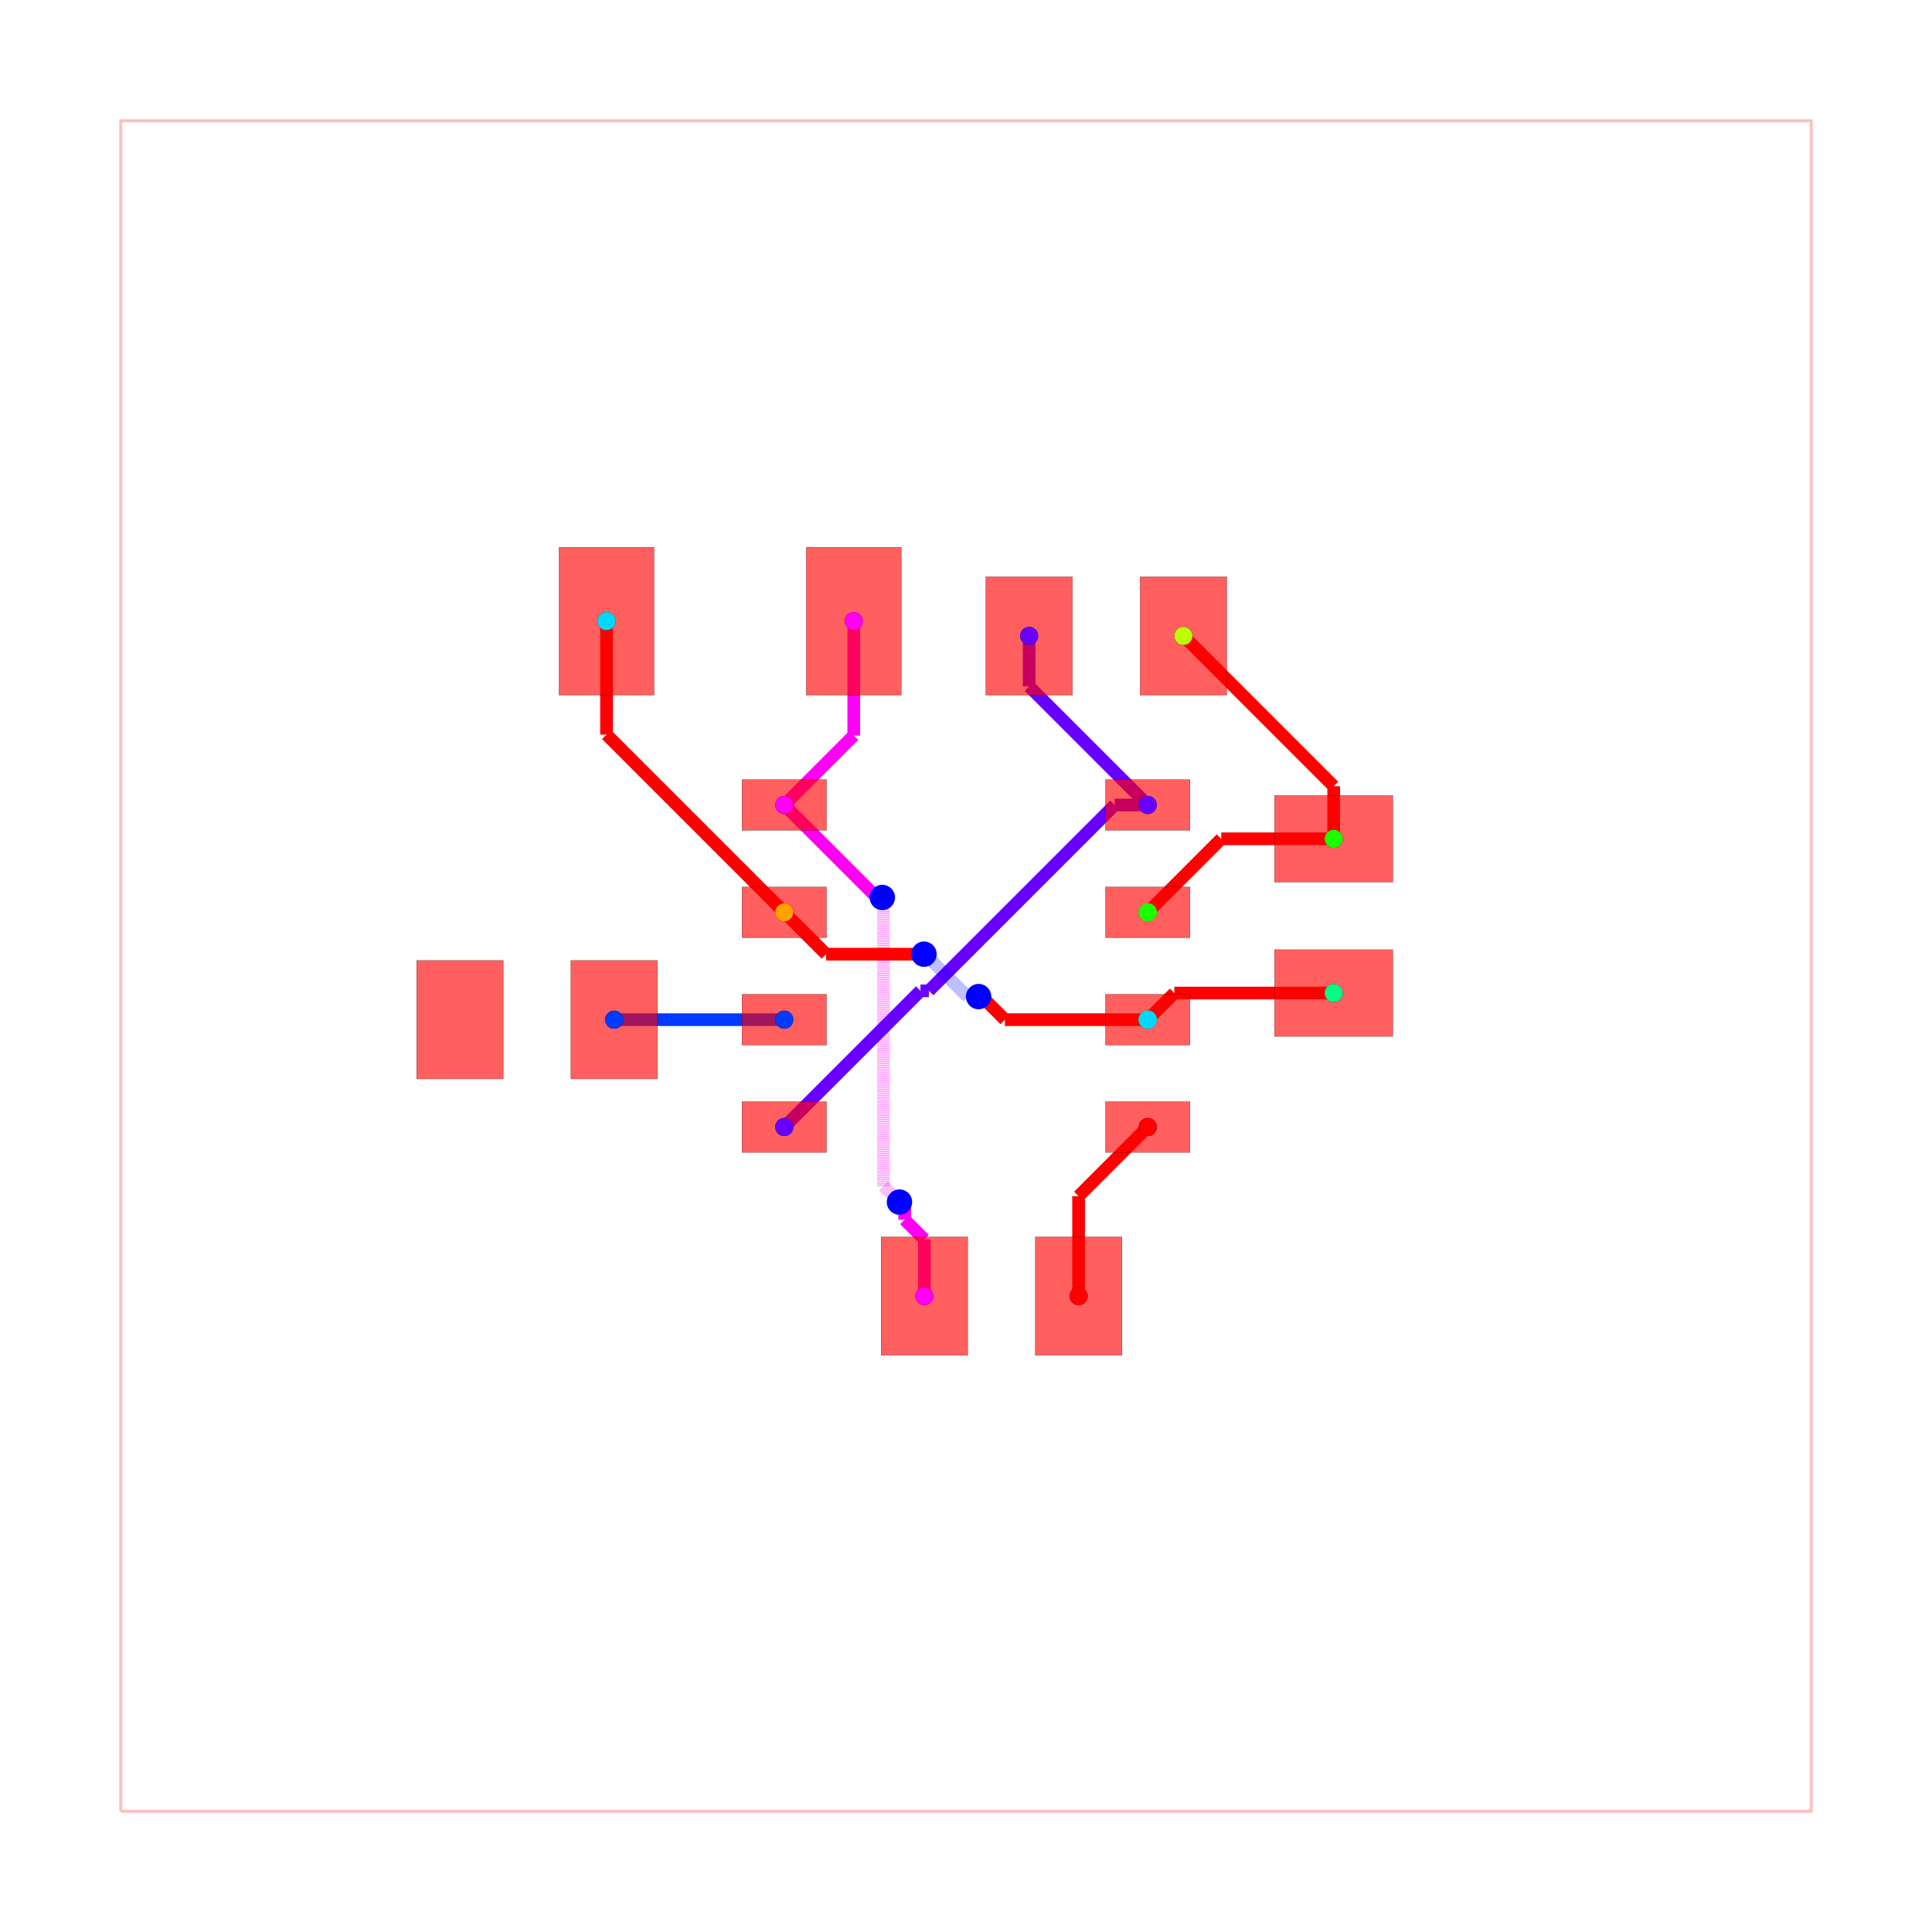
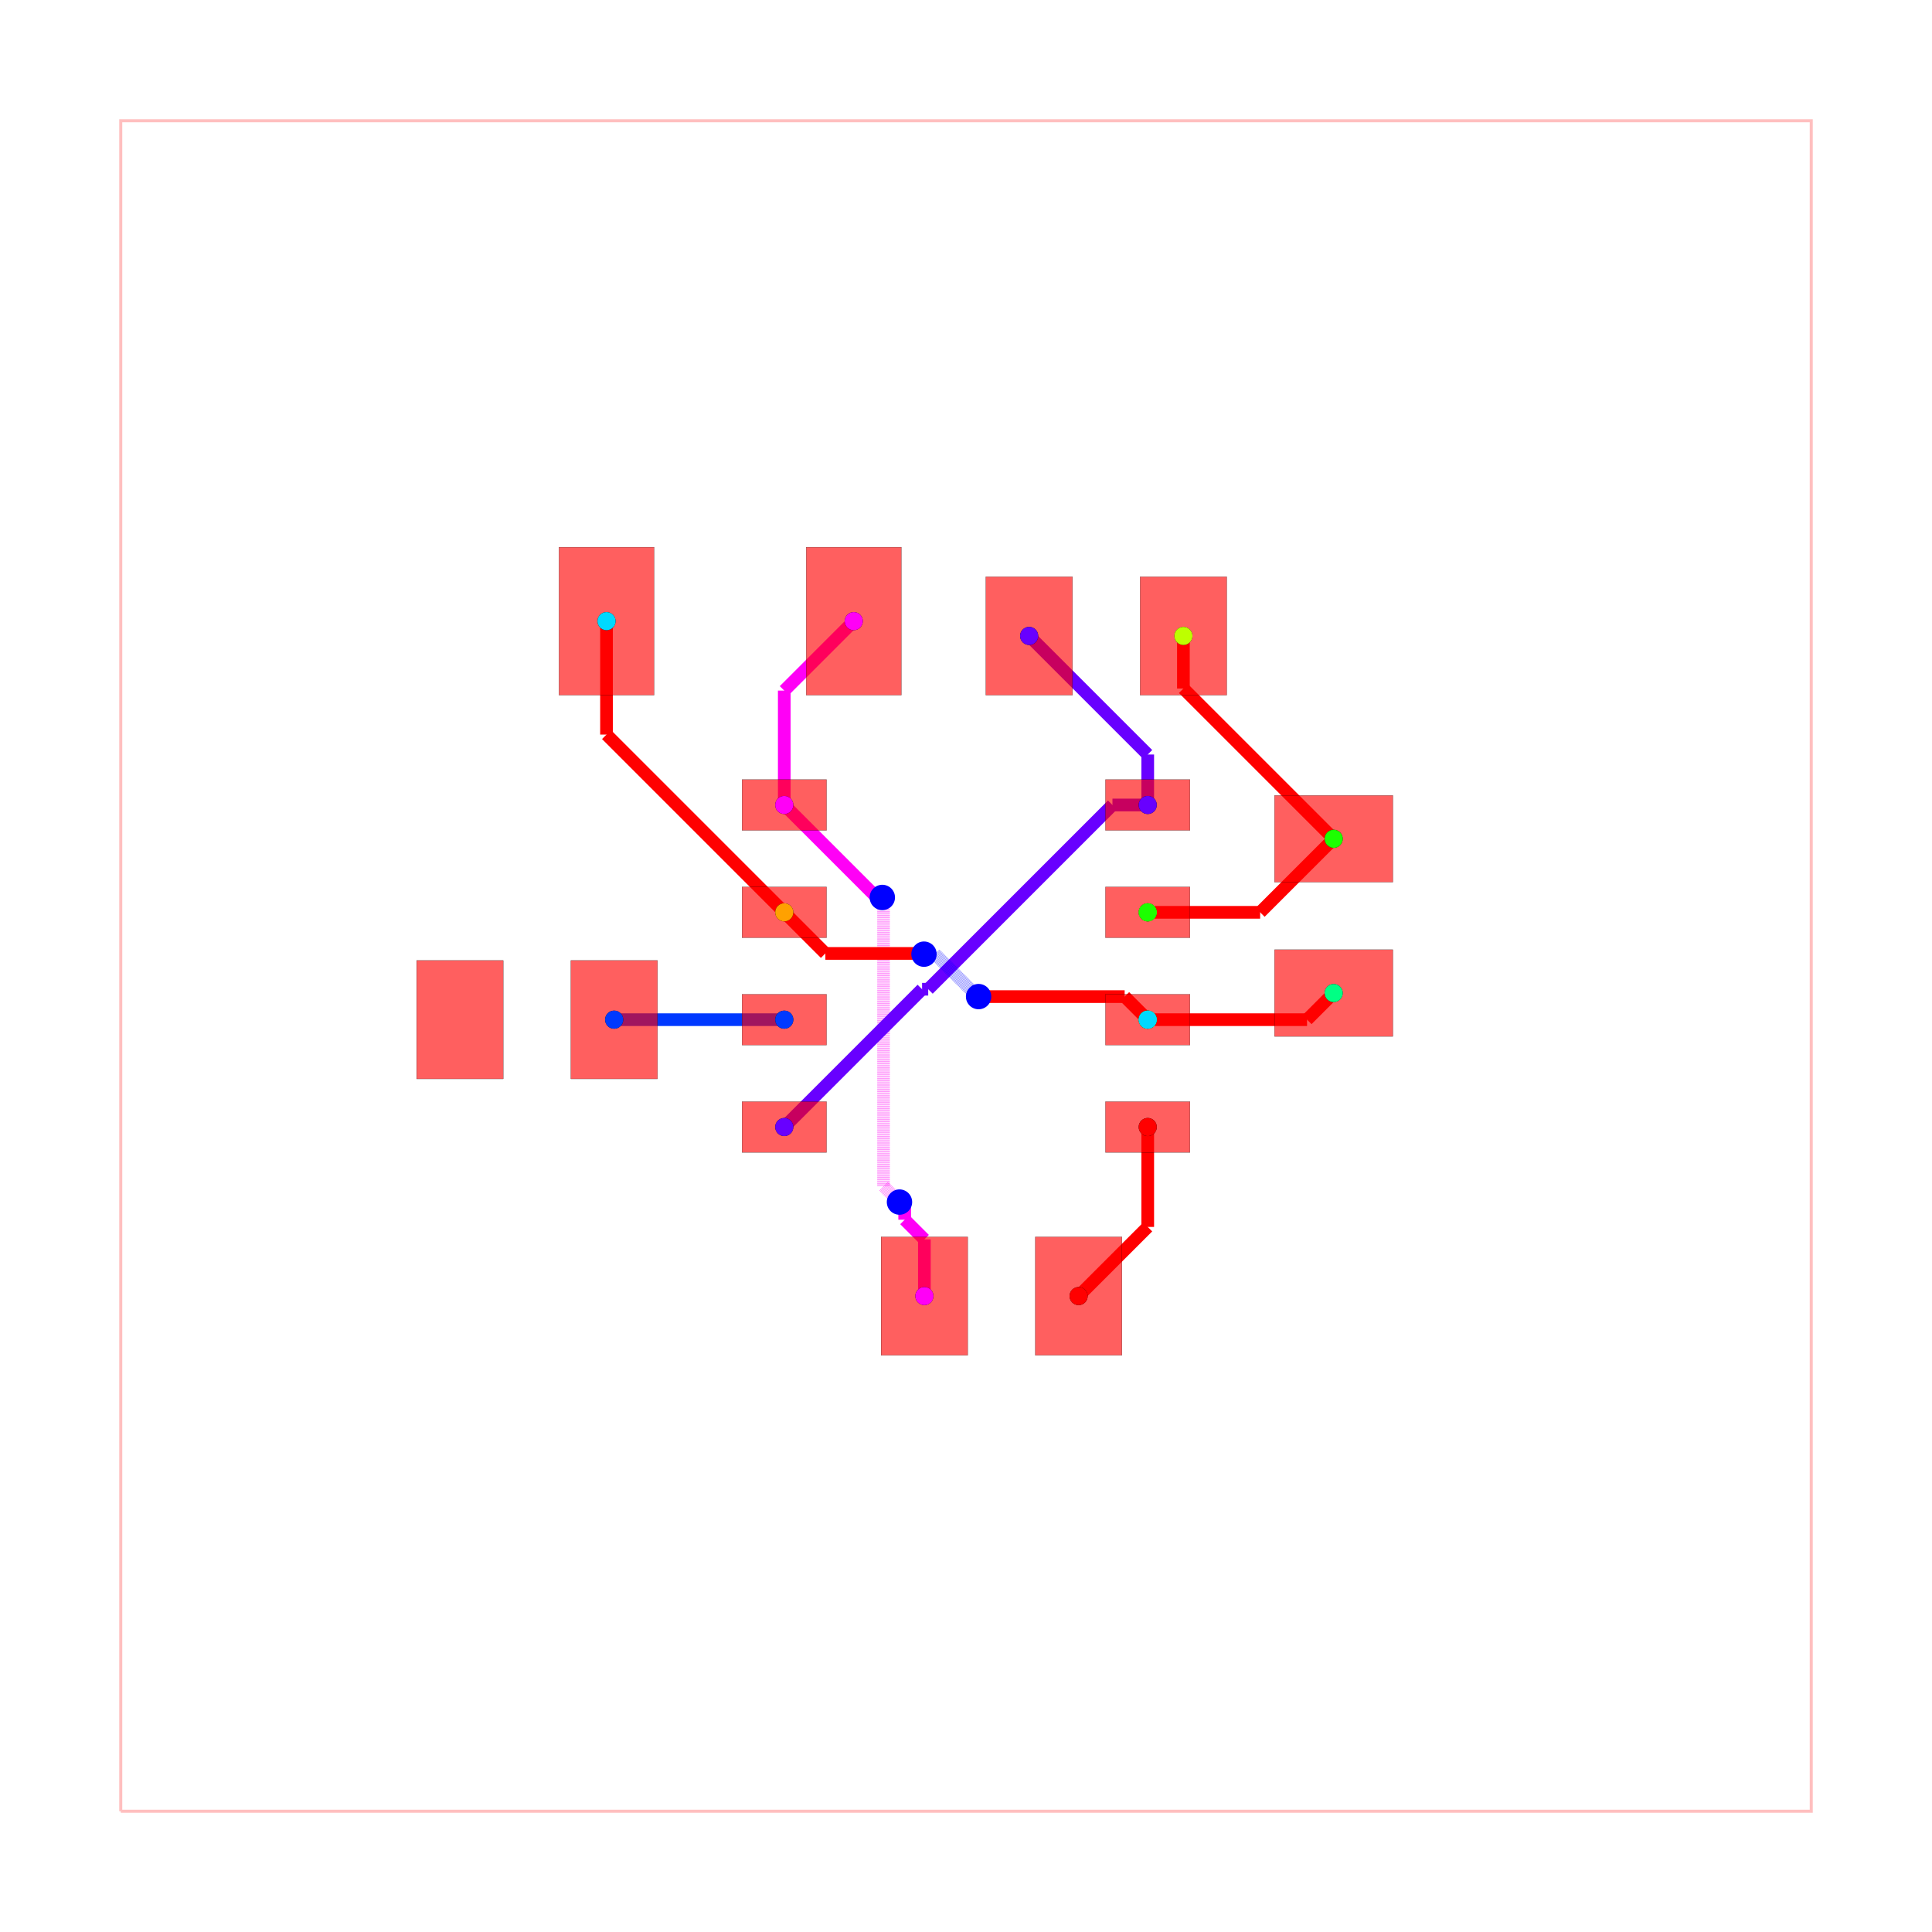
<svg xmlns="http://www.w3.org/2000/svg" width="640" height="640" viewBox="0 0 640 640">
  <rect width="100%" height="100%" fill="white" />
  <g>
    <polyline data-points="-10,-10 10,-10 10,10 -10,10 -10,-10" data-type="line" data-label="" points="40,600 600,600 600,40 40,40 40,600" fill="none" stroke="rgba(255,0,0,0.25)" stroke-width="1px" />
  </g>
  <g>
-     <polyline data-points="-1.328,4.08 -1.328,2.727" data-type="line" data-label="" points="282.816,205.76 282.816,243.644" fill="none" stroke="hsl(302.222, 100%, 50%)" stroke-width="4.2" />
-   </g>
-   <g>
-     <polyline data-points="-1.328,2.727 -2.15,1.905" data-type="line" data-label="" points="282.816,243.644 259.8,266.66" fill="none" stroke="hsl(302.222, 100%, 50%)" stroke-width="4.2" />
-   </g>
-   <g>
-     <polyline data-points="-0.493,-3.905 -0.493,-3.23398845940379" data-type="line" data-label="" points="306.196,429.34 306.196,410.552" fill="none" stroke="hsl(302.222, 100%, 50%)" stroke-width="4.2" />
-   </g>
-   <g>
-     <polyline data-points="-0.493,-3.23398845940379 -0.7255735461488207,-3.0014149132549695" data-type="line" data-label="" points="306.196,410.552 299.684,404.04" fill="none" stroke="hsl(302.222, 100%, 50%)" stroke-width="4.2" />
-   </g>
-   <g>
-     <polyline data-points="-0.7255735461488207,-3.0014149132549695 -0.7255735461488207,-2.8544264538511794" data-type="line" data-label="" points="299.684,404.04 299.684,399.924" fill="none" stroke="hsl(302.222, 100%, 50%)" stroke-width="4.2" />
-   </g>
-   <g>
-     <polyline data-points="-0.7255735461488207,-2.8544264538511794 -0.787,-2.793" data-type="line" data-label="" points="299.684,399.924 297.964,398.204" fill="none" stroke="hsl(302.222, 100%, 50%)" stroke-width="4.2" />
+     <polyline data-points="-2.15,1.905 -2.15,3.258" data-type="line" data-label="" points="259.8,266.66 259.8,228.776" fill="none" stroke="hsl(302.222, 100%, 50%)" stroke-width="4.2" />
+   </g>
+   <g>
+     <polyline data-points="-2.15,3.258 -1.328,4.08" data-type="line" data-label="" points="259.8,228.776 282.816,205.76" fill="none" stroke="hsl(302.222, 100%, 50%)" stroke-width="4.2" />
+   </g>
+   <g>
+     <polyline data-points="-0.49254404229996707,-3.9050000000000002 -0.49254404229996707,-3.2344446212940854" data-type="line" data-label="" points="306.209,429.34 306.209,410.564" fill="none" stroke="hsl(302.222, 100%, 50%)" stroke-width="4.2" />
+   </g>
+   <g>
+     <polyline data-points="-0.49254404229996707,-3.2344446212940854 -0.7254401536113004,-3.001548509982752" data-type="line" data-label="" points="306.209,410.564 299.688,404.043" fill="none" stroke="hsl(302.222, 100%, 50%)" stroke-width="4.2" />
+   </g>
+   <g>
+     <polyline data-points="-0.7254401536113004,-3.001548509982752 -0.7254401536113004,-2.8545598463886996" data-type="line" data-label="" points="299.688,404.043 299.688,399.928" fill="none" stroke="hsl(302.222, 100%, 50%)" stroke-width="4.2" />
+   </g>
+   <g>
+     <polyline data-points="-0.7254401536113004,-2.8545598463886996 -0.787,-2.793" data-type="line" data-label="" points="299.688,399.928 297.964,398.204" fill="none" stroke="hsl(302.222, 100%, 50%)" stroke-width="4.2" />
  </g>
  <g>
    <polyline data-points="-0.787,-2.793 -0.9756161826716677,-2.6043838173283325" data-type="line" data-label="" points="297.964,398.204 292.683,392.923" fill="none" stroke="rgba(255,0,247,0.5)" stroke-width="4.2" stroke-dasharray="0.2 0.2" />
  </g>
  <g>
    <polyline data-points="-0.9756161826716677,-2.6043838173283325 -0.9756161826716677,0.6277839953011548" data-type="line" data-label="" points="292.683,392.923 292.683,302.422" fill="none" stroke="rgba(255,0,247,0.5)" stroke-width="4.2" stroke-dasharray="0.2 0.2" />
  </g>
  <g>
    <polyline data-points="-0.9756161826716677,0.6277839953011548 -0.9756161826716677,0.7966161826716678" data-type="line" data-label="" points="292.683,302.422 292.683,297.695" fill="none" stroke="rgba(255,0,247,0.5)" stroke-width="4.2" stroke-dasharray="0.2 0.2" />
  </g>
  <g>
    <polyline data-points="-0.9756161826716677,0.7966161826716678 -0.99,0.811" data-type="line" data-label="" points="292.683,297.695 292.28,297.292" fill="none" stroke="rgba(255,0,247,0.5)" stroke-width="4.2" stroke-dasharray="0.2 0.2" />
  </g>
  <g>
    <polyline data-points="-0.99,0.811 -1.056,0.811" data-type="line" data-label="" points="292.28,297.292 290.432,297.292" fill="none" stroke="hsl(302.222, 100%, 50%)" stroke-width="4.2" />
  </g>
  <g>
    <polyline data-points="-1.056,0.811 -2.15,1.905" data-type="line" data-label="" points="290.432,297.292 259.8,266.66" fill="none" stroke="hsl(302.222, 100%, 50%)" stroke-width="4.2" />
  </g>
  <g>
-     <polyline data-points="0.747,3.905 0.747,3.308" data-type="line" data-label="" points="340.916,210.66 340.916,227.376" fill="none" stroke="hsl(264.444, 100%, 50%)" stroke-width="4.2" />
-   </g>
-   <g>
-     <polyline data-points="0.747,3.308 2.15,1.905" data-type="line" data-label="" points="340.916,227.376 380.2,266.66" fill="none" stroke="hsl(264.444, 100%, 50%)" stroke-width="4.2" />
-   </g>
-   <g>
-     <polyline data-points="2.15,1.905 1.7594165571740268,1.905" data-type="line" data-label="" points="380.2,266.66 369.264,266.66" fill="none" stroke="hsl(264.444, 100%, 50%)" stroke-width="4.2" />
-   </g>
-   <g>
-     <polyline data-points="1.7594165571740268,1.905 -0.43920520561805576,-0.2936217627920825" data-type="line" data-label="" points="369.264,266.66 307.702,328.221" fill="none" stroke="hsl(264.444, 100%, 50%)" stroke-width="4.2" />
-   </g>
-   <g>
-     <polyline data-points="-0.43920520561805576,-0.2936217627920825 -0.5386217627920824,-0.2936217627920825" data-type="line" data-label="" points="307.702,328.221 304.919,328.221" fill="none" stroke="hsl(264.444, 100%, 50%)" stroke-width="4.2" />
-   </g>
-   <g>
-     <polyline data-points="-0.5386217627920824,-0.2936217627920825 -2.15,-1.905" data-type="line" data-label="" points="304.919,328.221 259.8,373.34" fill="none" stroke="hsl(264.444, 100%, 50%)" stroke-width="4.2" />
-   </g>
-   <g>
-     <polyline data-points="-4.163,-0.635 -2.15,-0.635" data-type="line" data-label="" points="203.436,337.78 259.8,337.78" fill="none" stroke="hsl(226.667, 100%, 50%)" stroke-width="4.2" />
-   </g>
-   <g>
-     <polyline data-points="-2.15,-0.635 -2.15,-0.635" data-type="line" data-label="" points="259.8,337.78 259.8,337.78" fill="none" stroke="hsl(226.667, 100%, 50%)" stroke-width="4.2" />
-   </g>
-   <g>
-     <polyline data-points="4.35,1.505 3.0199999999999996,1.505" data-type="line" data-label="" points="441.8,277.86 404.56,277.86" fill="none" stroke="red" stroke-width="4.2" />
-   </g>
-   <g>
-     <polyline data-points="3.0199999999999996,1.505 2.15,0.635" data-type="line" data-label="" points="404.56,277.86 380.2,302.22" fill="none" stroke="red" stroke-width="4.2" />
-   </g>
-   <g>
-     <polyline data-points="4.35,1.5050000000000003 4.35,2.1270000000000002" data-type="line" data-label="" points="441.8,277.86 441.8,260.444" fill="none" stroke="red" stroke-width="4.2" />
-   </g>
-   <g>
-     <polyline data-points="4.35,2.1270000000000002 2.572,3.905" data-type="line" data-label="" points="441.8,260.444 392.016,210.66" fill="none" stroke="red" stroke-width="4.2" />
-   </g>
-   <g>
-     <polyline data-points="4.35,-0.32 2.465,-0.32" data-type="line" data-label="" points="441.8,328.96 389.02,328.96" fill="none" stroke="red" stroke-width="4.2" />
-   </g>
-   <g>
-     <polyline data-points="2.465,-0.32 2.15,-0.635" data-type="line" data-label="" points="389.02,328.96 380.2,337.78" fill="none" stroke="red" stroke-width="4.2" />
-   </g>
-   <g>
-     <polyline data-points="-4.253,4.08 -4.253,2.7380000000000004" data-type="line" data-label="" points="200.916,205.76 200.916,243.336" fill="none" stroke="red" stroke-width="4.2" />
-   </g>
-   <g>
-     <polyline data-points="-4.253,2.7380000000000004 -2.15,0.635" data-type="line" data-label="" points="200.916,243.336 259.8,302.22" fill="none" stroke="red" stroke-width="4.2" />
-   </g>
-   <g>
-     <polyline data-points="2.15,-0.635 0.46030371153353833,-0.635" data-type="line" data-label="" points="380.2,337.78 332.889,337.78" fill="none" stroke="red" stroke-width="4.2" />
-   </g>
-   <g>
-     <polyline data-points="0.46030371153353833,-0.635 0.24094856663090225,-0.41564485509736393" data-type="line" data-label="" points="332.889,337.78 326.747,331.638" fill="none" stroke="red" stroke-width="4.2" />
-   </g>
-   <g>
-     <polyline data-points="0.24094856663090225,-0.41564485509736393 0.20264485509736394,-0.41564485509736393" data-type="line" data-label="" points="326.747,331.638 325.674,331.638" fill="none" stroke="red" stroke-width="4.2" />
-   </g>
-   <g>
-     <polyline data-points="0.20264485509736394,-0.41564485509736393 0.149,-0.362" data-type="line" data-label="" points="325.674,331.638 324.172,330.136" fill="none" stroke="red" stroke-width="4.2" />
-   </g>
-   <g>
-     <polyline data-points="0.149,-0.362 0.01798838783706097,-0.362" data-type="line" data-label="" points="324.172,330.136 320.504,330.136" fill="none" stroke="rgba(0,0,255,0.5)" stroke-width="4.2" stroke-dasharray="0.2 0.2" />
-   </g>
-   <g>
-     <polyline data-points="0.01798838783706097,-0.362 -0.41894344030551933,0.07493182814258031" data-type="line" data-label="" points="320.504,330.136 308.27,317.902" fill="none" stroke="rgba(0,0,255,0.5)" stroke-width="4.2" stroke-dasharray="0.2 0.2" />
-   </g>
-   <g>
-     <polyline data-points="-0.41894344030551933,0.07493182814258031 -0.4319318281425803,0.07493182814258031" data-type="line" data-label="" points="308.27,317.902 307.906,317.902" fill="none" stroke="rgba(0,0,255,0.5)" stroke-width="4.2" stroke-dasharray="0.2 0.2" />
-   </g>
-   <g>
-     <polyline data-points="-0.4319318281425803,0.07493182814258031 -0.497,0.14" data-type="line" data-label="" points="307.906,317.902 306.084,316.08" fill="none" stroke="rgba(0,0,255,0.5)" stroke-width="4.2" stroke-dasharray="0.2 0.2" />
-   </g>
-   <g>
-     <polyline data-points="-0.497,0.14 -1.6549999999999998,0.14" data-type="line" data-label="" points="306.084,316.08 273.66,316.08" fill="none" stroke="red" stroke-width="4.2" />
-   </g>
-   <g>
-     <polyline data-points="-1.6549999999999998,0.14 -2.15,0.635" data-type="line" data-label="" points="273.66,316.08 259.8,302.22" fill="none" stroke="red" stroke-width="4.2" />
-   </g>
-   <g>
-     <polyline data-points="1.332,-3.905 1.332,-2.723" data-type="line" data-label="" points="357.296,429.34 357.296,396.244" fill="none" stroke="hsl(0, 100%, 50%)" stroke-width="4.2" />
-   </g>
-   <g>
-     <polyline data-points="1.332,-2.723 2.15,-1.905" data-type="line" data-label="" points="357.296,396.244 380.2,373.34" fill="none" stroke="hsl(0, 100%, 50%)" stroke-width="4.2" />
+     <polyline data-points="2.15,1.905 2.15,2.502" data-type="line" data-label="" points="380.2,266.66 380.2,249.944" fill="none" stroke="hsl(264.444, 100%, 50%)" stroke-width="4.2" />
+   </g>
+   <g>
+     <polyline data-points="2.15,2.502 0.747,3.905" data-type="line" data-label="" points="380.2,249.944 340.916,210.66" fill="none" stroke="hsl(264.444, 100%, 50%)" stroke-width="4.2" />
+   </g>
+   <g>
+     <polyline data-points="2.15,1.905 1.7326276346134974,1.905" data-type="line" data-label="" points="380.2,266.66 368.514,266.66" fill="none" stroke="hsl(264.444, 100%, 50%)" stroke-width="4.2" />
+   </g>
+   <g>
+     <polyline data-points="1.7326276346134974,1.905 -0.44705312391737295,-0.2746807585308704" data-type="line" data-label="" points="368.514,266.66 307.483,327.691" fill="none" stroke="hsl(264.444, 100%, 50%)" stroke-width="4.2" />
+   </g>
+   <g>
+     <polyline data-points="-0.44705312391737295,-0.2746807585308704 -0.5196807585308703,-0.2746807585308704" data-type="line" data-label="" points="307.483,327.691 305.449,327.691" fill="none" stroke="hsl(264.444, 100%, 50%)" stroke-width="4.2" />
+   </g>
+   <g>
+     <polyline data-points="-0.5196807585308703,-0.2746807585308704 -2.15,-1.905" data-type="line" data-label="" points="305.449,327.691 259.8,373.34" fill="none" stroke="hsl(264.444, 100%, 50%)" stroke-width="4.2" />
+   </g>
+   <g>
+     <polyline data-points="-2.15,-0.635 -4.163,-0.635" data-type="line" data-label="" points="259.8,337.78 203.436,337.78" fill="none" stroke="hsl(226.667, 100%, 50%)" stroke-width="4.2" />
+   </g>
+   <g>
+     <polyline data-points="2.15,0.635 3.4799999999999995,0.635" data-type="line" data-label="" points="380.2,302.22 417.44,302.22" fill="none" stroke="red" stroke-width="4.2" />
+   </g>
+   <g>
+     <polyline data-points="3.4799999999999995,0.635 4.35,1.505" data-type="line" data-label="" points="417.44,302.22 441.8,277.86" fill="none" stroke="red" stroke-width="4.2" />
+   </g>
+   <g>
+     <polyline data-points="2.5720976920476617,3.9050000000000002 2.5720976920476617,3.2829023079523383" data-type="line" data-label="" points="392.019,210.66 392.019,228.079" fill="none" stroke="red" stroke-width="4.2" />
+   </g>
+   <g>
+     <polyline data-points="2.5720976920476617,3.2829023079523383 4.35,1.5050000000000003" data-type="line" data-label="" points="392.019,228.079 441.8,277.86" fill="none" stroke="red" stroke-width="4.2" />
+   </g>
+   <g>
+     <polyline data-points="2.15,-0.635 4.034999999999999,-0.635" data-type="line" data-label="" points="380.2,337.78 432.98,337.78" fill="none" stroke="red" stroke-width="4.2" />
+   </g>
+   <g>
+     <polyline data-points="4.034999999999999,-0.635 4.35,-0.32" data-type="line" data-label="" points="432.98,337.78 441.8,328.96" fill="none" stroke="red" stroke-width="4.2" />
+   </g>
+   <g>
+     <polyline data-points="-2.15,0.635 -4.253,2.7380000000000004" data-type="line" data-label="" points="259.8,302.22 200.916,243.336" fill="none" stroke="red" stroke-width="4.2" />
+   </g>
+   <g>
+     <polyline data-points="-4.253,2.7380000000000004 -4.253,4.08" data-type="line" data-label="" points="200.916,243.336 200.916,205.76" fill="none" stroke="red" stroke-width="4.2" />
+   </g>
+   <g>
+     <polyline data-points="-2.15,0.635 -1.6637374450158022,0.14873744501580238" data-type="line" data-label="" points="259.8,302.22 273.415,315.835" fill="none" stroke="red" stroke-width="4.2" />
+   </g>
+   <g>
+     <polyline data-points="-1.6637374450158022,0.14873744501580238 -0.6015095447082592,0.14873744501580238" data-type="line" data-label="" points="273.415,315.835 303.158,315.835" fill="none" stroke="red" stroke-width="4.2" />
+   </g>
+   <g>
+     <polyline data-points="-0.6015095447082592,0.14873744501580238 -0.5057374450158023,0.14873744501580238" data-type="line" data-label="" points="303.158,315.835 305.839,315.835" fill="none" stroke="red" stroke-width="4.2" />
+   </g>
+   <g>
+     <polyline data-points="-0.5057374450158023,0.14873744501580238 -0.497,0.14" data-type="line" data-label="" points="305.839,315.835 306.084,316.08" fill="none" stroke="red" stroke-width="4.2" />
+   </g>
+   <g>
+     <polyline data-points="-0.497,0.14 -0.36532857696341803,0.14" data-type="line" data-label="" points="306.084,316.08 309.771,316.08" fill="none" stroke="rgba(0,0,255,0.5)" stroke-width="4.2" stroke-dasharray="0.2 0.2" />
+   </g>
+   <g>
+     <polyline data-points="-0.36532857696341803,0.14 0.07113825711028027,-0.2964668340736983" data-type="line" data-label="" points="309.771,316.08 321.992,328.301" fill="none" stroke="rgba(0,0,255,0.5)" stroke-width="4.2" stroke-dasharray="0.2 0.2" />
+   </g>
+   <g>
+     <polyline data-points="0.07113825711028027,-0.2964668340736983 0.08346683407369829,-0.2964668340736983" data-type="line" data-label="" points="321.992,328.301 322.337,328.301" fill="none" stroke="rgba(0,0,255,0.5)" stroke-width="4.2" stroke-dasharray="0.2 0.2" />
+   </g>
+   <g>
+     <polyline data-points="0.08346683407369829,-0.2964668340736983 0.149,-0.362" data-type="line" data-label="" points="322.337,328.301 324.172,330.136" fill="none" stroke="rgba(0,0,255,0.5)" stroke-width="4.2" stroke-dasharray="0.2 0.2" />
+   </g>
+   <g>
+     <polyline data-points="0.149,-0.362 1.8769999999999998,-0.362" data-type="line" data-label="" points="324.172,330.136 372.556,330.136" fill="none" stroke="red" stroke-width="4.2" />
+   </g>
+   <g>
+     <polyline data-points="1.8769999999999998,-0.362 2.15,-0.635" data-type="line" data-label="" points="372.556,330.136 380.2,337.78" fill="none" stroke="red" stroke-width="4.2" />
+   </g>
+   <g>
+     <polyline data-points="2.15,-1.905 2.15,-3.0869999999999997" data-type="line" data-label="" points="380.2,373.34 380.2,406.436" fill="none" stroke="hsl(0, 100%, 50%)" stroke-width="4.2" />
+   </g>
+   <g>
+     <polyline data-points="2.15,-3.0869999999999997 1.332,-3.905" data-type="line" data-label="" points="380.2,406.436 357.296,429.34" fill="none" stroke="hsl(0, 100%, 50%)" stroke-width="4.2" />
  </g>
  <g>
    <rect data-type="rect" data-label="top source_net_1" data-x="-2.15" data-y="1.905" x="245.8" y="258.26" width="28" height="16.8" fill="rgba(255,0,0,0.25)" stroke="black" stroke-width="0.036" />
  </g>
  <g>
    <rect data-type="rect" data-label="top source_trace_10, source_trace_9, source_trace_5" data-x="-2.15" data-y="0.635" x="245.8" y="293.82" width="28" height="16.8" fill="rgba(255,0,0,0.25)" stroke="black" stroke-width="0.036" />
  </g>
  <g>
    <rect data-type="rect" data-label="top source_trace_12" data-x="-2.15" data-y="-0.635" x="245.8" y="329.38" width="28" height="16.8" fill="rgba(255,0,0,0.25)" stroke="black" stroke-width="0.036" />
  </g>
  <g>
    <rect data-type="rect" data-label="top source_net_0" data-x="-2.15" data-y="-1.905" x="245.8" y="364.94" width="28" height="16.8" fill="rgba(255,0,0,0.25)" stroke="black" stroke-width="0.036" />
  </g>
  <g>
    <rect data-type="rect" data-label="top source_trace_3" data-x="2.15" data-y="-1.905" x="366.2" y="364.94" width="28" height="16.8" fill="rgba(255,0,0,0.25)" stroke="black" stroke-width="0.036" />
  </g>
  <g>
    <rect data-type="rect" data-label="top source_trace_10, source_trace_9, source_trace_5" data-x="2.15" data-y="-0.635" x="366.2" y="329.38" width="28" height="16.8" fill="rgba(255,0,0,0.25)" stroke="black" stroke-width="0.036" />
  </g>
  <g>
    <rect data-type="rect" data-label="top source_trace_8, source_trace_7" data-x="2.15" data-y="0.635" x="366.2" y="293.82" width="28" height="16.8" fill="rgba(255,0,0,0.25)" stroke="black" stroke-width="0.036" />
  </g>
  <g>
    <rect data-type="rect" data-label="top source_net_0" data-x="2.15" data-y="1.905" x="366.2" y="258.26" width="28" height="16.8" fill="rgba(255,0,0,0.25)" stroke="black" stroke-width="0.036" />
  </g>
  <g>
    <rect data-type="rect" data-label="top source_net_0" data-x="0.7470976920476616" data-y="3.9050000000000002" x="326.569" y="191.06" width="28.7" height="39.2" fill="rgba(255,0,0,0.25)" stroke="black" stroke-width="0.036" />
  </g>
  <g>
    <rect data-type="rect" data-label="top source_trace_8, source_trace_7" data-x="2.5720976920476617" data-y="3.9050000000000002" x="377.669" y="191.06" width="28.7" height="39.2" fill="rgba(255,0,0,0.25)" stroke="black" stroke-width="0.036" />
  </g>
  <g>
    <rect data-type="rect" data-label="top source_trace_8, source_trace_7" data-x="4.35" data-y="1.5050000000000003" x="422.2" y="263.51" width="39.2" height="28.7" fill="rgba(255,0,0,0.25)" stroke="black" stroke-width="0.036" />
  </g>
  <g>
    <rect data-type="rect" data-label="top source_trace_10, source_trace_9, source_trace_5" data-x="4.35" data-y="-0.31999999999999973" x="422.2" y="314.61" width="39.2" height="28.7" fill="rgba(255,0,0,0.25)" stroke="black" stroke-width="0.036" />
  </g>
  <g>
    <rect data-type="rect" data-label="top source_trace_10, source_trace_9, source_trace_5" data-x="-4.252902307952339" data-y="4.08" x="185.169" y="181.26" width="31.5" height="49" fill="rgba(255,0,0,0.25)" stroke="black" stroke-width="0.036" />
  </g>
  <g>
    <rect data-type="rect" data-label="top source_net_1" data-x="-1.327902307952339" data-y="4.08" x="267.069" y="181.26" width="31.5" height="49" fill="rgba(255,0,0,0.25)" stroke="black" stroke-width="0.036" />
  </g>
  <g>
    <rect data-type="rect" data-label="top source_trace_3" data-x="1.332455957700033" data-y="-3.9050000000000002" x="342.959" y="409.74" width="28.7" height="39.2" fill="rgba(255,0,0,0.25)" stroke="black" stroke-width="0.036" />
  </g>
  <g>
    <rect data-type="rect" data-label="top source_net_1" data-x="-0.49254404229996707" data-y="-3.9050000000000002" x="291.859" y="409.74" width="28.7" height="39.2" fill="rgba(255,0,0,0.25)" stroke="black" stroke-width="0.036" />
  </g>
  <g>
    <rect data-type="rect" data-label="top source_trace_12" data-x="-4.1625000000000005" data-y="-0.6350000000000003" x="189.1" y="318.18" width="28.7" height="39.2" fill="rgba(255,0,0,0.25)" stroke="black" stroke-width="0.036" />
  </g>
  <g>
    <rect data-type="rect" data-label="top" data-x="-5.9875" data-y="-0.6350000000000001" x="138" y="318.18" width="28.7" height="39.2" fill="rgba(255,0,0,0.25)" stroke="black" stroke-width="0.036" />
  </g>
  <g>
    <rect data-type="rect" data-label="top source_net_1" data-x="-2.15" data-y="1.905" x="245.8" y="258.26" width="28" height="16.8" fill="rgba(255,0,0,0.5)" stroke="black" stroke-width="0.036" />
  </g>
  <g>
    <rect data-type="rect" data-label="top source_trace_10, source_trace_9, source_trace_5" data-x="-2.15" data-y="0.635" x="245.8" y="293.82" width="28" height="16.8" fill="rgba(255,0,0,0.5)" stroke="black" stroke-width="0.036" />
  </g>
  <g>
    <rect data-type="rect" data-label="top source_trace_12" data-x="-2.15" data-y="-0.635" x="245.8" y="329.38" width="28" height="16.8" fill="rgba(255,0,0,0.5)" stroke="black" stroke-width="0.036" />
  </g>
  <g>
    <rect data-type="rect" data-label="top source_net_0" data-x="-2.15" data-y="-1.905" x="245.8" y="364.94" width="28" height="16.8" fill="rgba(255,0,0,0.5)" stroke="black" stroke-width="0.036" />
  </g>
  <g>
    <rect data-type="rect" data-label="top source_trace_3" data-x="2.15" data-y="-1.905" x="366.2" y="364.94" width="28" height="16.8" fill="rgba(255,0,0,0.5)" stroke="black" stroke-width="0.036" />
  </g>
  <g>
    <rect data-type="rect" data-label="top source_trace_10, source_trace_9, source_trace_5" data-x="2.15" data-y="-0.635" x="366.2" y="329.38" width="28" height="16.8" fill="rgba(255,0,0,0.5)" stroke="black" stroke-width="0.036" />
  </g>
  <g>
    <rect data-type="rect" data-label="top source_trace_8, source_trace_7" data-x="2.15" data-y="0.635" x="366.2" y="293.82" width="28" height="16.8" fill="rgba(255,0,0,0.5)" stroke="black" stroke-width="0.036" />
  </g>
  <g>
    <rect data-type="rect" data-label="top source_net_0" data-x="2.15" data-y="1.905" x="366.2" y="258.26" width="28" height="16.8" fill="rgba(255,0,0,0.5)" stroke="black" stroke-width="0.036" />
  </g>
  <g>
    <rect data-type="rect" data-label="top source_net_0" data-x="0.7470976920476616" data-y="3.9050000000000002" x="326.569" y="191.06" width="28.7" height="39.2" fill="rgba(255,0,0,0.5)" stroke="black" stroke-width="0.036" />
  </g>
  <g>
    <rect data-type="rect" data-label="top source_trace_8, source_trace_7" data-x="2.5720976920476617" data-y="3.9050000000000002" x="377.669" y="191.06" width="28.7" height="39.2" fill="rgba(255,0,0,0.5)" stroke="black" stroke-width="0.036" />
  </g>
  <g>
    <rect data-type="rect" data-label="top source_trace_8, source_trace_7" data-x="4.35" data-y="1.5050000000000003" x="422.2" y="263.51" width="39.2" height="28.7" fill="rgba(255,0,0,0.5)" stroke="black" stroke-width="0.036" />
  </g>
  <g>
    <rect data-type="rect" data-label="top source_trace_10, source_trace_9, source_trace_5" data-x="4.35" data-y="-0.31999999999999973" x="422.2" y="314.61" width="39.2" height="28.7" fill="rgba(255,0,0,0.5)" stroke="black" stroke-width="0.036" />
  </g>
  <g>
    <rect data-type="rect" data-label="top source_trace_10, source_trace_9, source_trace_5" data-x="-4.252902307952339" data-y="4.08" x="185.169" y="181.26" width="31.5" height="49" fill="rgba(255,0,0,0.5)" stroke="black" stroke-width="0.036" />
  </g>
  <g>
    <rect data-type="rect" data-label="top source_net_1" data-x="-1.327902307952339" data-y="4.08" x="267.069" y="181.26" width="31.5" height="49" fill="rgba(255,0,0,0.5)" stroke="black" stroke-width="0.036" />
  </g>
  <g>
    <rect data-type="rect" data-label="top source_trace_3" data-x="1.332455957700033" data-y="-3.9050000000000002" x="342.959" y="409.74" width="28.7" height="39.2" fill="rgba(255,0,0,0.5)" stroke="black" stroke-width="0.036" />
  </g>
  <g>
    <rect data-type="rect" data-label="top source_net_1" data-x="-0.49254404229996707" data-y="-3.9050000000000002" x="291.859" y="409.74" width="28.7" height="39.2" fill="rgba(255,0,0,0.5)" stroke="black" stroke-width="0.036" />
  </g>
  <g>
    <rect data-type="rect" data-label="top source_trace_12" data-x="-4.1625000000000005" data-y="-0.6350000000000003" x="189.1" y="318.18" width="28.7" height="39.2" fill="rgba(255,0,0,0.5)" stroke="black" stroke-width="0.036" />
  </g>
  <g>
    <rect data-type="rect" data-label="top" data-x="-5.9875" data-y="-0.6350000000000001" x="138" y="318.18" width="28.7" height="39.2" fill="rgba(255,0,0,0.5)" stroke="black" stroke-width="0.036" />
  </g>
  <circle data-type="circle" data-label="" data-x="-0.787" data-y="-2.793" cx="297.964" cy="398.204" r="4.2" fill="blue" stroke="none" stroke-width="0.036" />
  <circle data-type="circle" data-label="" data-x="-0.99" data-y="0.811" cx="292.28" cy="297.292" r="4.2" fill="blue" stroke="none" stroke-width="0.036" />
+   <circle data-type="circle" data-label="" data-x="-0.497" data-y="0.14" cx="306.084" cy="316.08" r="4.2" fill="blue" stroke="none" stroke-width="0.036" />
  <circle data-type="circle" data-label="" data-x="0.149" data-y="-0.362" cx="324.172" cy="330.136" r="4.2" fill="blue" stroke="none" stroke-width="0.036" />
-   <circle data-type="circle" data-label="" data-x="-0.497" data-y="0.14" cx="306.084" cy="316.08" r="4.2" fill="blue" stroke="none" stroke-width="0.036" />
  <g>
    <circle data-type="point" data-label="source_trace_3 pcb_port_4" data-x="2.15" data-y="-1.905" cx="380.2" cy="373.34" r="3" fill="black" />
  </g>
  <g>
    <circle data-type="point" data-label="source_trace_3 pcb_port_14" data-x="1.332455957700033" data-y="-3.9050000000000002" cx="357.309" cy="429.34" r="3" fill="black" />
  </g>
  <g>
    <circle data-type="point" data-label="source_trace_5 pcb_port_5" data-x="2.15" data-y="-0.635" cx="380.2" cy="337.78" r="3" fill="black" />
  </g>
  <g>
    <circle data-type="point" data-label="source_trace_5 pcb_port_1" data-x="-2.15" data-y="0.635" cx="259.8" cy="302.22" r="3" fill="black" />
  </g>
  <g>
    <circle data-type="point" data-label="source_trace_7 pcb_port_9" data-x="2.5720976920476617" data-y="3.9050000000000002" cx="392.019" cy="210.66" r="3" fill="black" />
  </g>
  <g>
    <circle data-type="point" data-label="source_trace_7 pcb_port_6" data-x="2.15" data-y="0.635" cx="380.2" cy="302.22" r="3" fill="black" />
  </g>
  <g>
    <circle data-type="point" data-label="source_trace_8 pcb_port_6" data-x="2.15" data-y="0.635" cx="380.2" cy="302.22" r="3" fill="black" />
  </g>
  <g>
    <circle data-type="point" data-label="source_trace_8 pcb_port_10" data-x="4.35" data-y="1.5050000000000003" cx="441.8" cy="277.86" r="3" fill="black" />
  </g>
  <g>
    <circle data-type="point" data-label="source_trace_9 pcb_port_11" data-x="4.35" data-y="-0.31999999999999973" cx="441.8" cy="328.96" r="3" fill="black" />
  </g>
  <g>
    <circle data-type="point" data-label="source_trace_9 pcb_port_5" data-x="2.15" data-y="-0.635" cx="380.2" cy="337.78" r="3" fill="black" />
  </g>
  <g>
    <circle data-type="point" data-label="source_trace_10 pcb_port_5" data-x="2.15" data-y="-0.635" cx="380.2" cy="337.78" r="3" fill="black" />
  </g>
  <g>
    <circle data-type="point" data-label="source_trace_10 pcb_port_12" data-x="-4.252902307952339" data-y="4.08" cx="200.919" cy="205.76" r="3" fill="black" />
  </g>
  <g>
    <circle data-type="point" data-label="source_trace_12 pcb_port_2" data-x="-2.15" data-y="-0.635" cx="259.8" cy="337.78" r="3" fill="black" />
  </g>
  <g>
    <circle data-type="point" data-label="source_trace_12 pcb_port_16" data-x="-4.1625000000000005" data-y="-0.6350000000000003" cx="203.45" cy="337.78" r="3" fill="black" />
  </g>
  <g>
    <circle data-type="point" data-label="source_net_0 pcb_port_3" data-x="-2.15" data-y="-1.905" cx="259.8" cy="373.34" r="3" fill="black" />
  </g>
  <g>
    <circle data-type="point" data-label="source_net_0 pcb_port_8" data-x="0.7470976920476616" data-y="3.9050000000000002" cx="340.919" cy="210.66" r="3" fill="black" />
  </g>
  <g>
    <circle data-type="point" data-label="source_net_0 pcb_port_7" data-x="2.15" data-y="1.905" cx="380.2" cy="266.66" r="3" fill="black" />
  </g>
  <g>
    <circle data-type="point" data-label="source_net_1 pcb_port_0" data-x="-2.15" data-y="1.905" cx="259.8" cy="266.66" r="3" fill="black" />
  </g>
  <g>
    <circle data-type="point" data-label="source_net_1 pcb_port_13" data-x="-1.327902307952339" data-y="4.08" cx="282.819" cy="205.76" r="3" fill="black" />
  </g>
  <g>
    <circle data-type="point" data-label="source_net_1 pcb_port_15" data-x="-0.49254404229996707" data-y="-3.9050000000000002" cx="306.209" cy="429.34" r="3" fill="black" />
  </g>
  <g>
    <circle data-type="point" data-label="source_trace_3 source_trace_3 top" data-x="2.15" data-y="-1.905" cx="380.2" cy="373.34" r="3" fill="hsl(0, 100%, 50%)" />
  </g>
  <g>
    <circle data-type="point" data-label="source_trace_3 source_trace_3 top" data-x="1.332455957700033" data-y="-3.9050000000000002" cx="357.309" cy="429.34" r="3" fill="hsl(0, 100%, 50%)" />
  </g>
  <g>
    <circle data-type="point" data-label="source_trace_5 source_trace_5 top" data-x="2.15" data-y="-0.635" cx="380.2" cy="337.78" r="3" fill="hsl(37.778, 100%, 50%)" />
  </g>
  <g>
    <circle data-type="point" data-label="source_trace_5 source_trace_5 top" data-x="-2.15" data-y="0.635" cx="259.8" cy="302.22" r="3" fill="hsl(37.778, 100%, 50%)" />
  </g>
  <g>
    <circle data-type="point" data-label="source_trace_7 source_trace_7 top" data-x="2.5720976920476617" data-y="3.9050000000000002" cx="392.019" cy="210.66" r="3" fill="hsl(75.556, 100%, 50%)" />
  </g>
  <g>
    <circle data-type="point" data-label="source_trace_7 source_trace_7 top" data-x="2.15" data-y="0.635" cx="380.2" cy="302.22" r="3" fill="hsl(75.556, 100%, 50%)" />
  </g>
  <g>
    <circle data-type="point" data-label="source_trace_8 source_trace_8 top" data-x="2.15" data-y="0.635" cx="380.2" cy="302.22" r="3" fill="hsl(113.333, 100%, 50%)" />
  </g>
  <g>
    <circle data-type="point" data-label="source_trace_8 source_trace_8 top" data-x="4.35" data-y="1.5050000000000003" cx="441.8" cy="277.86" r="3" fill="hsl(113.333, 100%, 50%)" />
  </g>
  <g>
    <circle data-type="point" data-label="source_trace_9 source_trace_9 top" data-x="4.35" data-y="-0.31999999999999973" cx="441.8" cy="328.96" r="3" fill="hsl(151.111, 100%, 50%)" />
  </g>
  <g>
    <circle data-type="point" data-label="source_trace_9 source_trace_9 top" data-x="2.15" data-y="-0.635" cx="380.2" cy="337.78" r="3" fill="hsl(151.111, 100%, 50%)" />
  </g>
  <g>
    <circle data-type="point" data-label="source_trace_10 source_trace_10 top" data-x="2.15" data-y="-0.635" cx="380.2" cy="337.78" r="3" fill="hsl(188.889, 100%, 50%)" />
  </g>
  <g>
    <circle data-type="point" data-label="source_trace_10 source_trace_10 top" data-x="-4.252902307952339" data-y="4.08" cx="200.919" cy="205.76" r="3" fill="hsl(188.889, 100%, 50%)" />
  </g>
  <g>
    <circle data-type="point" data-label="source_trace_12 source_trace_12 top" data-x="-2.15" data-y="-0.635" cx="259.8" cy="337.78" r="3" fill="hsl(226.667, 100%, 50%)" />
  </g>
  <g>
    <circle data-type="point" data-label="source_trace_12 source_trace_12 top" data-x="-4.1625000000000005" data-y="-0.6350000000000003" cx="203.45" cy="337.78" r="3" fill="hsl(226.667, 100%, 50%)" />
  </g>
  <g>
    <circle data-type="point" data-label="source_net_0 source_net_0 top" data-x="-2.15" data-y="-1.905" cx="259.8" cy="373.34" r="3" fill="hsl(264.444, 100%, 50%)" />
  </g>
  <g>
    <circle data-type="point" data-label="source_net_0 source_net_0 top" data-x="0.7470976920476616" data-y="3.9050000000000002" cx="340.919" cy="210.66" r="3" fill="hsl(264.444, 100%, 50%)" />
  </g>
  <g>
    <circle data-type="point" data-label="source_net_0 source_net_0 top" data-x="2.15" data-y="1.905" cx="380.2" cy="266.66" r="3" fill="hsl(264.444, 100%, 50%)" />
  </g>
  <g>
    <circle data-type="point" data-label="source_net_1 source_net_1 top" data-x="-2.15" data-y="1.905" cx="259.8" cy="266.66" r="3" fill="hsl(302.222, 100%, 50%)" />
  </g>
  <g>
    <circle data-type="point" data-label="source_net_1 source_net_1 top" data-x="-1.327902307952339" data-y="4.08" cx="282.819" cy="205.76" r="3" fill="hsl(302.222, 100%, 50%)" />
  </g>
  <g>
    <circle data-type="point" data-label="source_net_1 source_net_1 top" data-x="-0.49254404229996707" data-y="-3.9050000000000002" cx="306.209" cy="429.34" r="3" fill="hsl(302.222, 100%, 50%)" />
  </g>
  <g id="crosshair" style="display: none">
    <line id="crosshair-h" y1="0" y2="640" stroke="#666" stroke-width="0.5" />
    <line id="crosshair-v" x1="0" x2="640" stroke="#666" stroke-width="0.5" />
    <text id="coordinates" font-family="monospace" font-size="12" fill="#666" />
  </g>
</svg>
